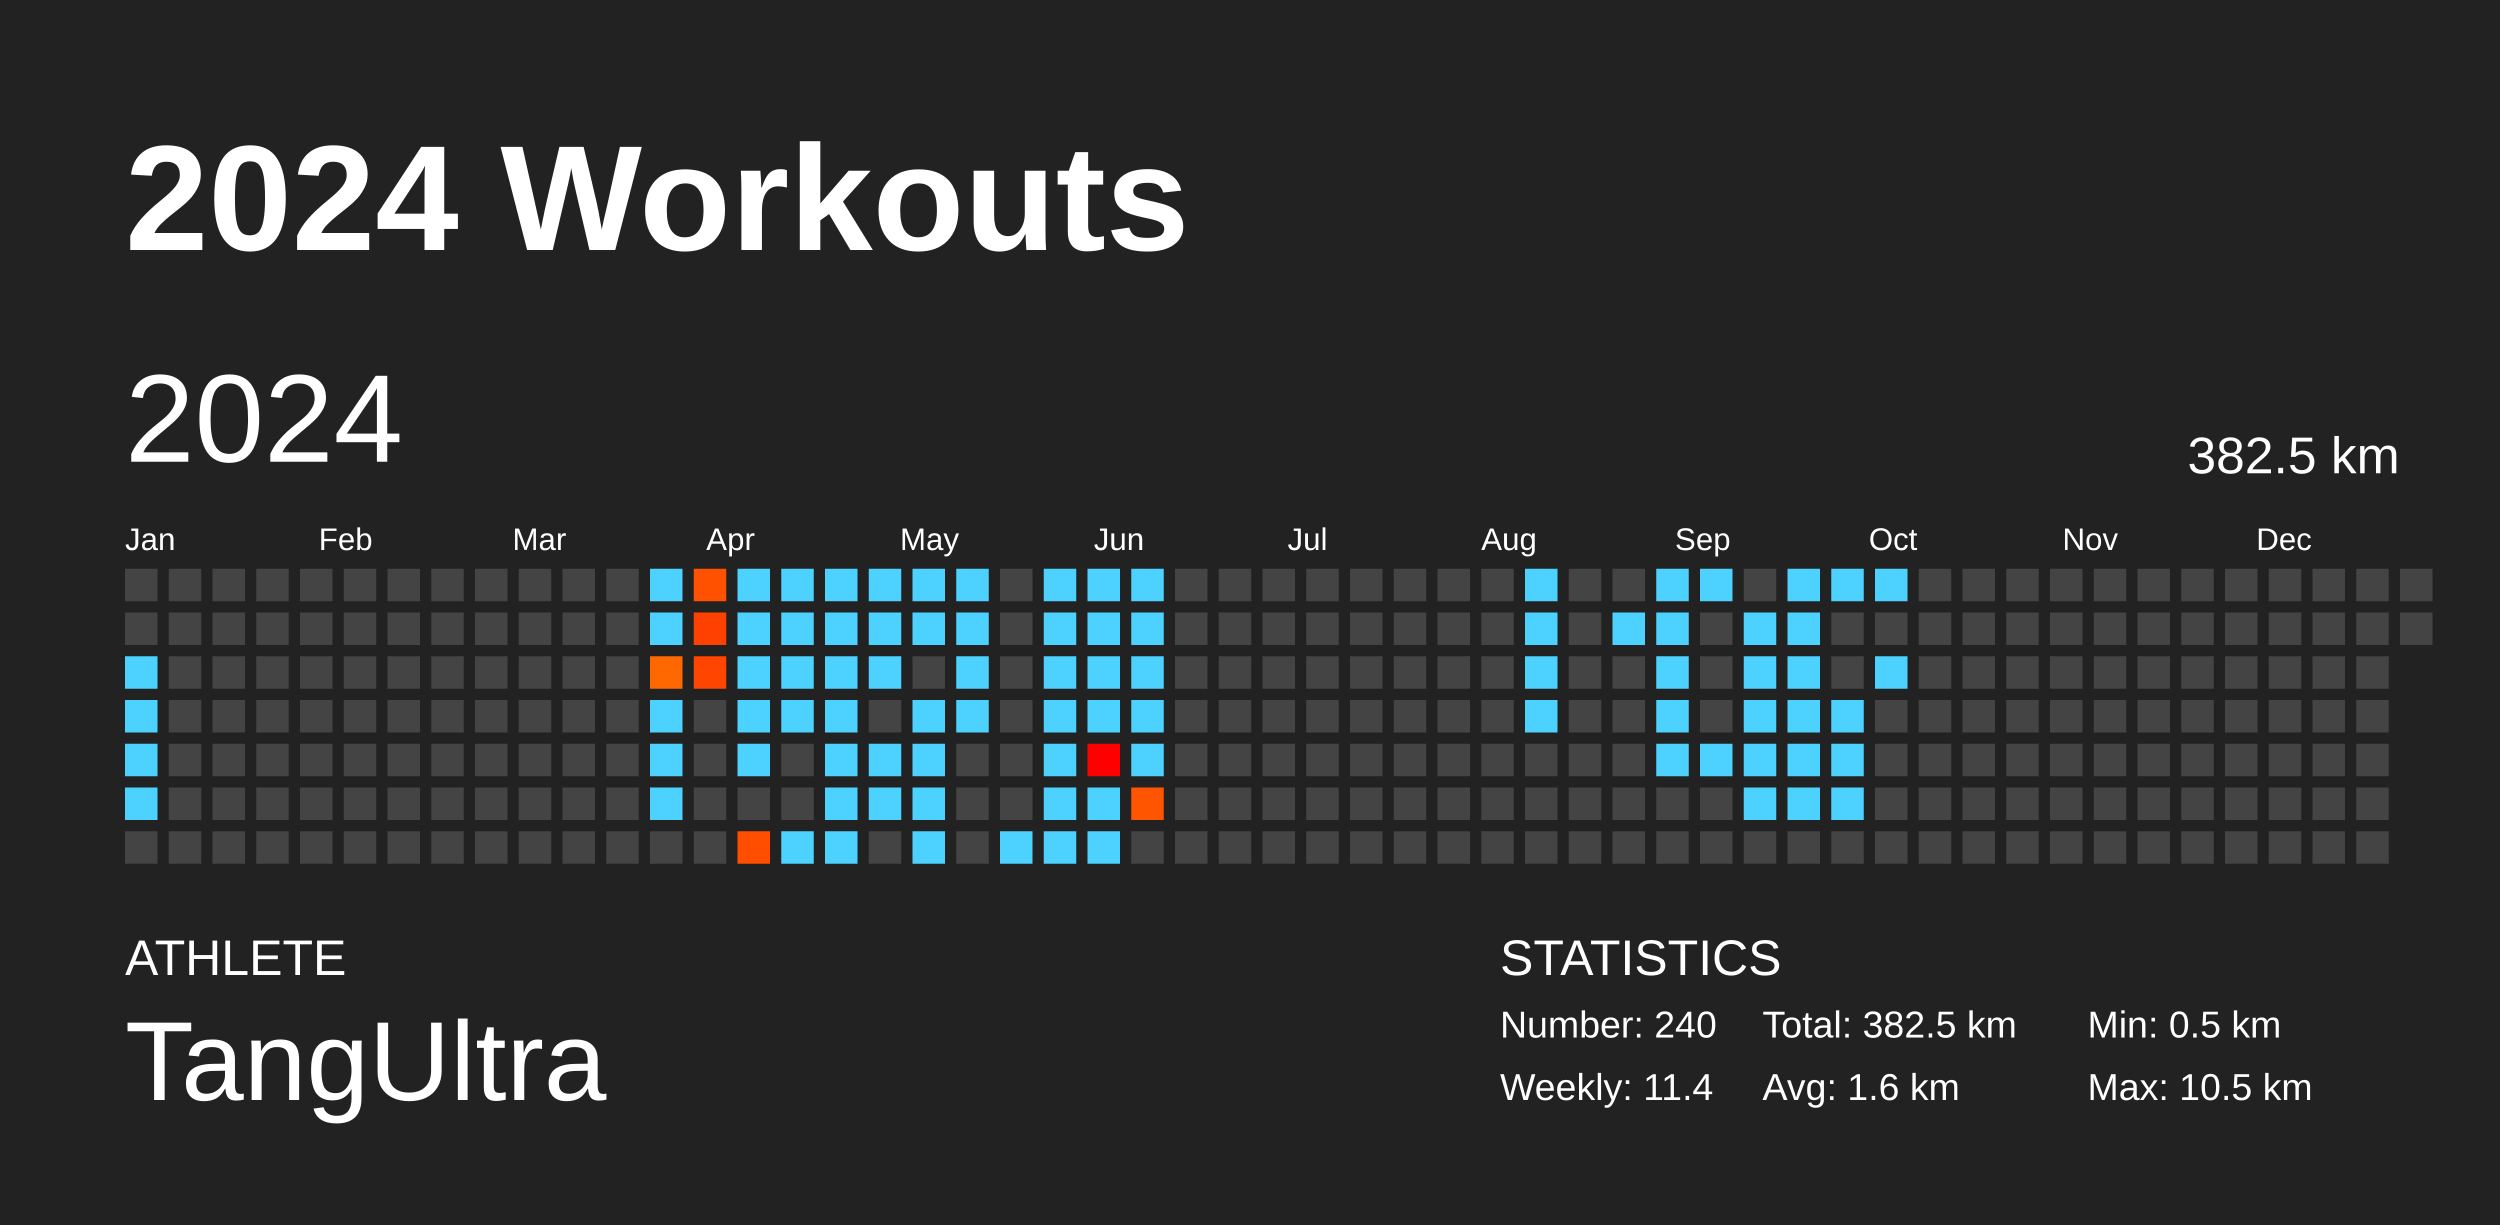
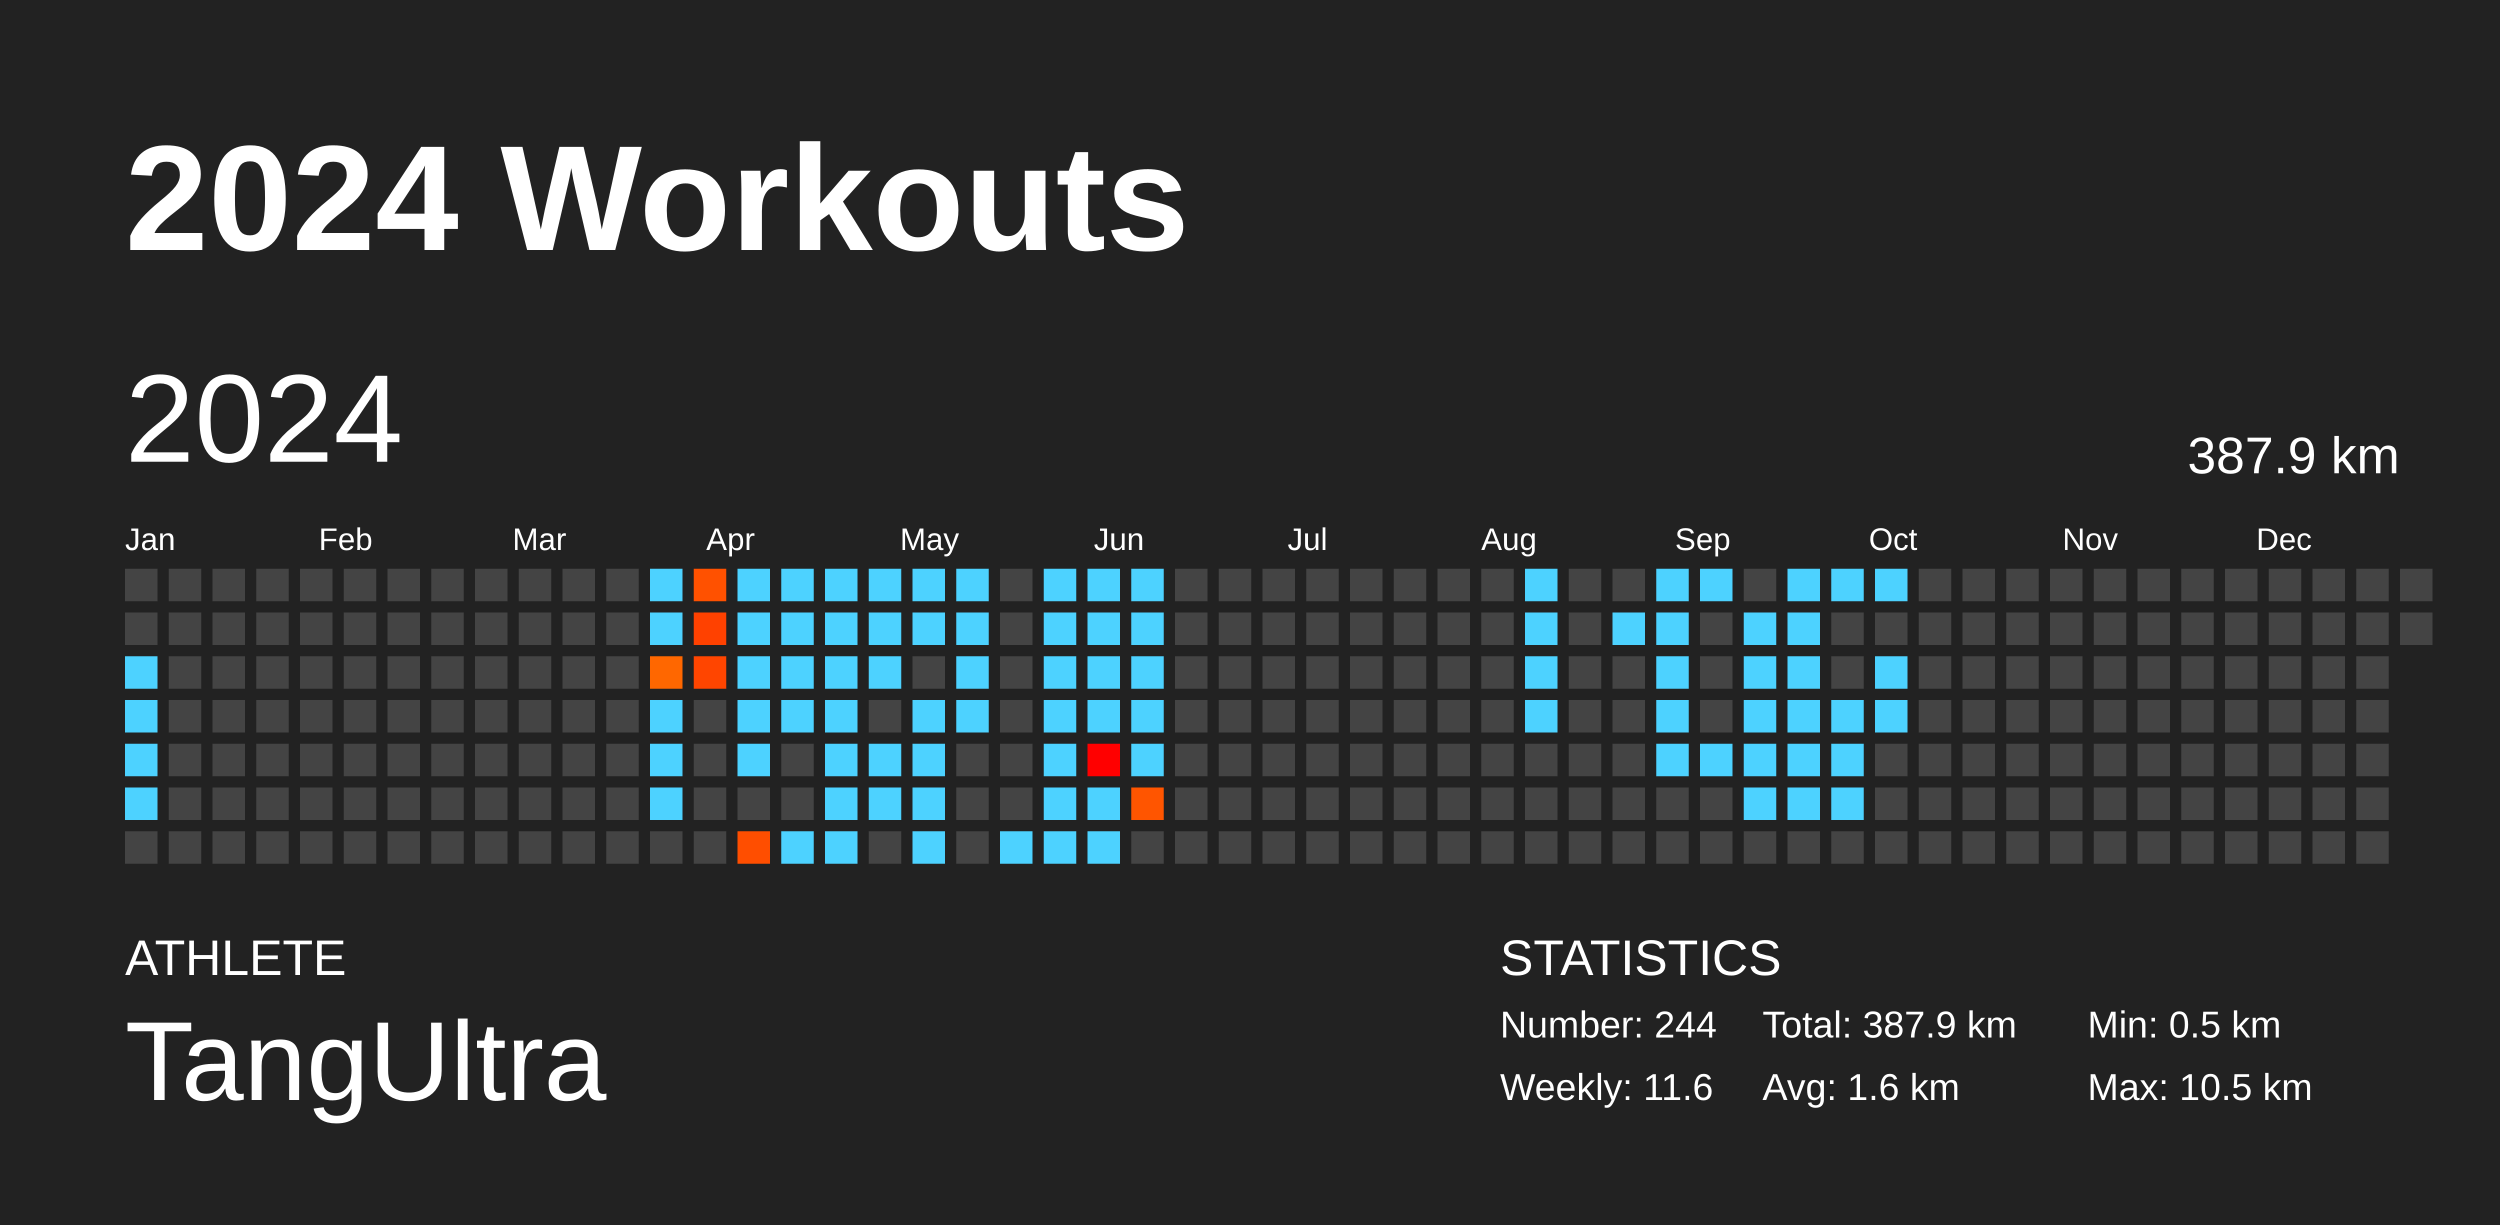
<svg xmlns="http://www.w3.org/2000/svg" baseProfile="full" height="98mm" version="1.1" viewBox="0,0,200,98" width="200mm">
  <defs />
  <rect fill="#222222" height="98" width="200" x="0" y="0" />
  <text fill="#FFFFFF" style="font-size:12px; font-family:Arial; font-weight:bold;" x="10" y="20">2024 Workouts</text>
  <text fill="#FFFFFF" style="font-size:4px; font-family:Arial" x="10" y="78">ATHLETE</text>
  <text fill="#FFFFFF" style="font-size:9px; font-family:Arial" x="10" y="88">TangUltra</text>
  <text fill="#FFFFFF" style="font-size:4px; font-family:Arial" x="120" y="78">STATISTICS</text>
-   <text fill="#FFFFFF" style="font-size:3px; font-family:Arial" x="120" y="83">Number: 240</text>
-   <text fill="#FFFFFF" style="font-size:3px; font-family:Arial" x="120" y="88">Weekly: 11.4</text>
-   <text fill="#FFFFFF" style="font-size:3px; font-family:Arial" x="141" y="83">Total: 382.5 km</text>
+   <text fill="#FFFFFF" style="font-size:3px; font-family:Arial" x="120" y="83">Number: 244</text>
+   <text fill="#FFFFFF" style="font-size:3px; font-family:Arial" x="120" y="88">Weekly: 11.6</text>
+   <text fill="#FFFFFF" style="font-size:3px; font-family:Arial" x="141" y="83">Total: 387.9 km</text>
  <text fill="#FFFFFF" style="font-size:3px; font-family:Arial" x="141" y="88">Avg: 1.6 km</text>
  <text fill="#FFFFFF" style="font-size:3px; font-family:Arial" x="167" y="83">Min: 0.5 km</text>
  <text fill="#FFFFFF" style="font-size:3px; font-family:Arial" x="167" y="88">Max: 10.5 km</text>
  <text dominant-baseline="hanging" fill="#FFFFFF" style="font-size:10.0px; font-family:Arial;" x="10" y="30">2024</text>
-   <text dominant-baseline="hanging" fill="#FFFFFF" style="font-size:4.125px; font-family:Arial;" x="175" y="35">382.5 km</text>
+   <text dominant-baseline="hanging" fill="#FFFFFF" style="font-size:4.125px; font-family:Arial;" x="175" y="35">387.9 km</text>
  <text fill="#FFFFFF" style="font-size:2.5px; font-family:Arial" x="10.0" y="44">Jan</text>
  <text fill="#FFFFFF" style="font-size:2.5px; font-family:Arial" x="25.5" y="44">Feb</text>
  <text fill="#FFFFFF" style="font-size:2.5px; font-family:Arial" x="41.0" y="44">Mar</text>
  <text fill="#FFFFFF" style="font-size:2.5px; font-family:Arial" x="56.5" y="44">Apr</text>
  <text fill="#FFFFFF" style="font-size:2.5px; font-family:Arial" x="72.0" y="44">May</text>
  <text fill="#FFFFFF" style="font-size:2.5px; font-family:Arial" x="87.5" y="44">Jun</text>
  <text fill="#FFFFFF" style="font-size:2.5px; font-family:Arial" x="103.0" y="44">Jul</text>
  <text fill="#FFFFFF" style="font-size:2.5px; font-family:Arial" x="118.5" y="44">Aug</text>
  <text fill="#FFFFFF" style="font-size:2.5px; font-family:Arial" x="134.0" y="44">Sep</text>
  <text fill="#FFFFFF" style="font-size:2.5px; font-family:Arial" x="149.5" y="44">Oct</text>
  <text fill="#FFFFFF" style="font-size:2.5px; font-family:Arial" x="165.0" y="44">Nov</text>
  <text fill="#FFFFFF" style="font-size:2.5px; font-family:Arial" x="180.5" y="44">Dec</text>
  <rect fill="#444444" height="2.6" width="2.6" x="10.0" y="45.5" />
  <rect fill="#444444" height="2.6" width="2.6" x="10.0" y="49.0" />
  <rect fill="#4dd2ff" height="2.6" width="2.6" x="10.0" y="52.5" />
  <rect fill="#4dd2ff" height="2.6" width="2.6" x="10.0" y="56.0" />
  <rect fill="#4dd2ff" height="2.6" width="2.6" x="10.0" y="59.5" />
  <rect fill="#4dd2ff" height="2.6" width="2.6" x="10.0" y="63.0" />
  <rect fill="#444444" height="2.6" width="2.6" x="10.0" y="66.5" />
  <rect fill="#444444" height="2.6" width="2.6" x="13.5" y="45.5" />
  <rect fill="#444444" height="2.6" width="2.6" x="13.5" y="49.0" />
  <rect fill="#444444" height="2.6" width="2.6" x="13.5" y="52.5" />
  <rect fill="#444444" height="2.6" width="2.6" x="13.5" y="56.0" />
  <rect fill="#444444" height="2.6" width="2.6" x="13.5" y="59.5" />
  <rect fill="#444444" height="2.6" width="2.6" x="13.5" y="63.0" />
  <rect fill="#444444" height="2.6" width="2.6" x="13.5" y="66.5" />
  <rect fill="#444444" height="2.6" width="2.6" x="17.0" y="45.5" />
  <rect fill="#444444" height="2.6" width="2.6" x="17.0" y="49.0" />
  <rect fill="#444444" height="2.6" width="2.6" x="17.0" y="52.5" />
  <rect fill="#444444" height="2.6" width="2.6" x="17.0" y="56.0" />
  <rect fill="#444444" height="2.6" width="2.6" x="17.0" y="59.5" />
  <rect fill="#444444" height="2.6" width="2.6" x="17.0" y="63.0" />
  <rect fill="#444444" height="2.6" width="2.6" x="17.0" y="66.5" />
  <rect fill="#444444" height="2.6" width="2.6" x="20.5" y="45.5" />
  <rect fill="#444444" height="2.6" width="2.6" x="20.5" y="49.0" />
  <rect fill="#444444" height="2.6" width="2.6" x="20.5" y="52.5" />
  <rect fill="#444444" height="2.6" width="2.6" x="20.5" y="56.0" />
  <rect fill="#444444" height="2.6" width="2.6" x="20.5" y="59.5" />
  <rect fill="#444444" height="2.6" width="2.6" x="20.5" y="63.0" />
  <rect fill="#444444" height="2.6" width="2.6" x="20.5" y="66.5" />
  <rect fill="#444444" height="2.6" width="2.6" x="24.0" y="45.5" />
  <rect fill="#444444" height="2.6" width="2.6" x="24.0" y="49.0" />
  <rect fill="#444444" height="2.6" width="2.6" x="24.0" y="52.5" />
  <rect fill="#444444" height="2.6" width="2.6" x="24.0" y="56.0" />
  <rect fill="#444444" height="2.6" width="2.6" x="24.0" y="59.5" />
  <rect fill="#444444" height="2.6" width="2.6" x="24.0" y="63.0" />
  <rect fill="#444444" height="2.6" width="2.6" x="24.0" y="66.5" />
  <rect fill="#444444" height="2.6" width="2.6" x="27.5" y="45.5" />
  <rect fill="#444444" height="2.6" width="2.6" x="27.5" y="49.0" />
  <rect fill="#444444" height="2.6" width="2.6" x="27.5" y="52.5" />
  <rect fill="#444444" height="2.6" width="2.6" x="27.5" y="56.0" />
  <rect fill="#444444" height="2.6" width="2.6" x="27.5" y="59.5" />
  <rect fill="#444444" height="2.6" width="2.6" x="27.5" y="63.0" />
  <rect fill="#444444" height="2.6" width="2.6" x="27.5" y="66.5" />
  <rect fill="#444444" height="2.6" width="2.6" x="31.0" y="45.5" />
  <rect fill="#444444" height="2.6" width="2.6" x="31.0" y="49.0" />
  <rect fill="#444444" height="2.6" width="2.6" x="31.0" y="52.5" />
  <rect fill="#444444" height="2.6" width="2.6" x="31.0" y="56.0" />
  <rect fill="#444444" height="2.6" width="2.6" x="31.0" y="59.5" />
  <rect fill="#444444" height="2.6" width="2.6" x="31.0" y="63.0" />
  <rect fill="#444444" height="2.6" width="2.6" x="31.0" y="66.5" />
  <rect fill="#444444" height="2.6" width="2.6" x="34.5" y="45.5" />
  <rect fill="#444444" height="2.6" width="2.6" x="34.5" y="49.0" />
  <rect fill="#444444" height="2.6" width="2.6" x="34.5" y="52.5" />
  <rect fill="#444444" height="2.6" width="2.6" x="34.5" y="56.0" />
  <rect fill="#444444" height="2.6" width="2.6" x="34.5" y="59.5" />
  <rect fill="#444444" height="2.6" width="2.6" x="34.5" y="63.0" />
  <rect fill="#444444" height="2.6" width="2.6" x="34.5" y="66.5" />
  <rect fill="#444444" height="2.6" width="2.6" x="38.0" y="45.5" />
  <rect fill="#444444" height="2.6" width="2.6" x="38.0" y="49.0" />
  <rect fill="#444444" height="2.6" width="2.6" x="38.0" y="52.5" />
  <rect fill="#444444" height="2.6" width="2.6" x="38.0" y="56.0" />
  <rect fill="#444444" height="2.6" width="2.6" x="38.0" y="59.5" />
  <rect fill="#444444" height="2.6" width="2.6" x="38.0" y="63.0" />
  <rect fill="#444444" height="2.6" width="2.6" x="38.0" y="66.5" />
  <rect fill="#444444" height="2.6" width="2.6" x="41.5" y="45.5" />
  <rect fill="#444444" height="2.6" width="2.6" x="41.5" y="49.0" />
  <rect fill="#444444" height="2.6" width="2.6" x="41.5" y="52.5" />
  <rect fill="#444444" height="2.6" width="2.6" x="41.5" y="56.0" />
  <rect fill="#444444" height="2.6" width="2.6" x="41.5" y="59.5" />
  <rect fill="#444444" height="2.6" width="2.6" x="41.5" y="63.0" />
  <rect fill="#444444" height="2.6" width="2.6" x="41.5" y="66.5" />
  <rect fill="#444444" height="2.6" width="2.6" x="45.0" y="45.5" />
  <rect fill="#444444" height="2.6" width="2.6" x="45.0" y="49.0" />
  <rect fill="#444444" height="2.6" width="2.6" x="45.0" y="52.5" />
  <rect fill="#444444" height="2.6" width="2.6" x="45.0" y="56.0" />
  <rect fill="#444444" height="2.6" width="2.6" x="45.0" y="59.5" />
  <rect fill="#444444" height="2.6" width="2.6" x="45.0" y="63.0" />
  <rect fill="#444444" height="2.6" width="2.6" x="45.0" y="66.5" />
  <rect fill="#444444" height="2.6" width="2.6" x="48.5" y="45.5" />
  <rect fill="#444444" height="2.6" width="2.6" x="48.5" y="49.0" />
  <rect fill="#444444" height="2.6" width="2.6" x="48.5" y="52.5" />
  <rect fill="#444444" height="2.6" width="2.6" x="48.5" y="56.0" />
  <rect fill="#444444" height="2.6" width="2.6" x="48.5" y="59.5" />
  <rect fill="#444444" height="2.6" width="2.6" x="48.5" y="63.0" />
  <rect fill="#444444" height="2.6" width="2.6" x="48.5" y="66.5" />
  <rect fill="#4dd2ff" height="2.6" width="2.6" x="52.0" y="45.5" />
  <rect fill="#4dd2ff" height="2.6" width="2.6" x="52.0" y="49.0" />
  <rect fill="#ff6700" height="2.6" width="2.6" x="52.0" y="52.5" />
  <rect fill="#4dd2ff" height="2.6" width="2.6" x="52.0" y="56.0" />
  <rect fill="#4dd2ff" height="2.6" width="2.6" x="52.0" y="59.5" />
  <rect fill="#4dd2ff" height="2.6" width="2.6" x="52.0" y="63.0" />
  <rect fill="#444444" height="2.6" width="2.6" x="52.0" y="66.5" />
  <rect fill="#ff5100" height="2.6" width="2.6" x="55.5" y="45.5" />
  <rect fill="#ff4100" height="2.6" width="2.6" x="55.5" y="49.0" />
  <rect fill="#ff4500" height="2.6" width="2.6" x="55.5" y="52.5" />
  <rect fill="#444444" height="2.6" width="2.6" x="55.5" y="56.0" />
  <rect fill="#444444" height="2.6" width="2.6" x="55.5" y="59.5" />
  <rect fill="#444444" height="2.6" width="2.6" x="55.5" y="63.0" />
  <rect fill="#444444" height="2.6" width="2.6" x="55.5" y="66.5" />
  <rect fill="#4dd2ff" height="2.6" width="2.6" x="59.0" y="45.5" />
  <rect fill="#4dd2ff" height="2.6" width="2.6" x="59.0" y="49.0" />
  <rect fill="#4dd2ff" height="2.6" width="2.6" x="59.0" y="52.5" />
  <rect fill="#4dd2ff" height="2.6" width="2.6" x="59.0" y="56.0" />
  <rect fill="#4dd2ff" height="2.6" width="2.6" x="59.0" y="59.5" />
  <rect fill="#444444" height="2.6" width="2.6" x="59.0" y="63.0" />
  <rect fill="#ff4e00" height="2.6" width="2.6" x="59.0" y="66.5" />
  <rect fill="#4dd2ff" height="2.6" width="2.6" x="62.5" y="45.5" />
  <rect fill="#4dd2ff" height="2.6" width="2.6" x="62.5" y="49.0" />
  <rect fill="#4dd2ff" height="2.6" width="2.6" x="62.5" y="52.5" />
  <rect fill="#4dd2ff" height="2.6" width="2.6" x="62.5" y="56.0" />
  <rect fill="#444444" height="2.6" width="2.6" x="62.5" y="59.5" />
  <rect fill="#444444" height="2.6" width="2.6" x="62.5" y="63.0" />
  <rect fill="#4dd2ff" height="2.6" width="2.6" x="62.5" y="66.5" />
  <rect fill="#4dd2ff" height="2.6" width="2.6" x="66.0" y="45.5" />
  <rect fill="#4dd2ff" height="2.6" width="2.6" x="66.0" y="49.0" />
  <rect fill="#4dd2ff" height="2.6" width="2.6" x="66.0" y="52.5" />
  <rect fill="#4dd2ff" height="2.6" width="2.6" x="66.0" y="56.0" />
  <rect fill="#4dd2ff" height="2.6" width="2.6" x="66.0" y="59.5" />
  <rect fill="#4dd2ff" height="2.6" width="2.6" x="66.0" y="63.0" />
  <rect fill="#4dd2ff" height="2.6" width="2.6" x="66.0" y="66.5" />
  <rect fill="#4dd2ff" height="2.6" width="2.6" x="69.5" y="45.5" />
  <rect fill="#4dd2ff" height="2.6" width="2.6" x="69.5" y="49.0" />
  <rect fill="#4dd2ff" height="2.6" width="2.6" x="69.5" y="52.5" />
  <rect fill="#444444" height="2.6" width="2.6" x="69.5" y="56.0" />
  <rect fill="#4dd2ff" height="2.6" width="2.6" x="69.5" y="59.5" />
  <rect fill="#4dd2ff" height="2.6" width="2.6" x="69.5" y="63.0" />
  <rect fill="#444444" height="2.6" width="2.6" x="69.5" y="66.5" />
  <rect fill="#4dd2ff" height="2.6" width="2.6" x="73.0" y="45.5" />
  <rect fill="#4dd2ff" height="2.6" width="2.6" x="73.0" y="49.0" />
  <rect fill="#444444" height="2.6" width="2.6" x="73.0" y="52.5" />
  <rect fill="#4dd2ff" height="2.6" width="2.6" x="73.0" y="56.0" />
  <rect fill="#4dd2ff" height="2.6" width="2.6" x="73.0" y="59.5" />
  <rect fill="#4dd2ff" height="2.6" width="2.6" x="73.0" y="63.0" />
  <rect fill="#4dd2ff" height="2.6" width="2.6" x="73.0" y="66.5" />
  <rect fill="#4dd2ff" height="2.6" width="2.6" x="76.5" y="45.5" />
  <rect fill="#4dd2ff" height="2.6" width="2.6" x="76.5" y="49.0" />
  <rect fill="#4dd2ff" height="2.6" width="2.6" x="76.5" y="52.5" />
  <rect fill="#4dd2ff" height="2.6" width="2.6" x="76.5" y="56.0" />
  <rect fill="#444444" height="2.6" width="2.6" x="76.5" y="59.5" />
  <rect fill="#444444" height="2.6" width="2.6" x="76.5" y="63.0" />
  <rect fill="#444444" height="2.6" width="2.6" x="76.5" y="66.5" />
  <rect fill="#444444" height="2.6" width="2.6" x="80.0" y="45.5" />
  <rect fill="#444444" height="2.6" width="2.6" x="80.0" y="49.0" />
  <rect fill="#444444" height="2.6" width="2.6" x="80.0" y="52.5" />
  <rect fill="#444444" height="2.6" width="2.6" x="80.0" y="56.0" />
  <rect fill="#444444" height="2.6" width="2.6" x="80.0" y="59.5" />
  <rect fill="#444444" height="2.6" width="2.6" x="80.0" y="63.0" />
  <rect fill="#4dd2ff" height="2.6" width="2.6" x="80.0" y="66.5" />
  <rect fill="#4dd2ff" height="2.6" width="2.6" x="83.5" y="45.5" />
  <rect fill="#4dd2ff" height="2.6" width="2.6" x="83.5" y="49.0" />
  <rect fill="#4dd2ff" height="2.6" width="2.6" x="83.5" y="52.5" />
  <rect fill="#4dd2ff" height="2.6" width="2.6" x="83.5" y="56.0" />
  <rect fill="#4dd2ff" height="2.6" width="2.6" x="83.5" y="59.5" />
  <rect fill="#4dd2ff" height="2.6" width="2.6" x="83.5" y="63.0" />
  <rect fill="#4dd2ff" height="2.6" width="2.6" x="83.5" y="66.5" />
  <rect fill="#4dd2ff" height="2.6" width="2.6" x="87.0" y="45.5" />
  <rect fill="#4dd2ff" height="2.6" width="2.6" x="87.0" y="49.0" />
  <rect fill="#4dd2ff" height="2.6" width="2.6" x="87.0" y="52.5" />
  <rect fill="#4dd2ff" height="2.6" width="2.6" x="87.0" y="56.0" />
  <rect fill="#ff0000" height="2.6" width="2.6" x="87.0" y="59.5" />
  <rect fill="#4dd2ff" height="2.6" width="2.6" x="87.0" y="63.0" />
  <rect fill="#4dd2ff" height="2.6" width="2.6" x="87.0" y="66.5" />
  <rect fill="#4dd2ff" height="2.6" width="2.6" x="90.5" y="45.5" />
  <rect fill="#4dd2ff" height="2.6" width="2.6" x="90.5" y="49.0" />
  <rect fill="#4dd2ff" height="2.6" width="2.6" x="90.5" y="52.5" />
  <rect fill="#4dd2ff" height="2.6" width="2.6" x="90.5" y="56.0" />
  <rect fill="#4dd2ff" height="2.6" width="2.6" x="90.5" y="59.5" />
  <rect fill="#ff5500" height="2.6" width="2.6" x="90.5" y="63.0" />
  <rect fill="#444444" height="2.6" width="2.6" x="90.5" y="66.5" />
  <rect fill="#444444" height="2.6" width="2.6" x="94.0" y="45.5" />
  <rect fill="#444444" height="2.6" width="2.6" x="94.0" y="49.0" />
  <rect fill="#444444" height="2.6" width="2.6" x="94.0" y="52.5" />
  <rect fill="#444444" height="2.6" width="2.6" x="94.0" y="56.0" />
  <rect fill="#444444" height="2.6" width="2.6" x="94.0" y="59.5" />
  <rect fill="#444444" height="2.6" width="2.6" x="94.0" y="63.0" />
  <rect fill="#444444" height="2.6" width="2.6" x="94.0" y="66.5" />
  <rect fill="#444444" height="2.6" width="2.6" x="97.5" y="45.5" />
  <rect fill="#444444" height="2.6" width="2.6" x="97.5" y="49.0" />
  <rect fill="#444444" height="2.6" width="2.6" x="97.5" y="52.5" />
  <rect fill="#444444" height="2.6" width="2.6" x="97.5" y="56.0" />
  <rect fill="#444444" height="2.6" width="2.6" x="97.5" y="59.5" />
  <rect fill="#444444" height="2.6" width="2.6" x="97.5" y="63.0" />
  <rect fill="#444444" height="2.6" width="2.6" x="97.5" y="66.5" />
  <rect fill="#444444" height="2.6" width="2.6" x="101.0" y="45.5" />
  <rect fill="#444444" height="2.6" width="2.6" x="101.0" y="49.0" />
  <rect fill="#444444" height="2.6" width="2.6" x="101.0" y="52.5" />
  <rect fill="#444444" height="2.6" width="2.6" x="101.0" y="56.0" />
  <rect fill="#444444" height="2.6" width="2.6" x="101.0" y="59.5" />
  <rect fill="#444444" height="2.6" width="2.6" x="101.0" y="63.0" />
  <rect fill="#444444" height="2.6" width="2.6" x="101.0" y="66.5" />
  <rect fill="#444444" height="2.6" width="2.6" x="104.5" y="45.5" />
  <rect fill="#444444" height="2.6" width="2.6" x="104.5" y="49.0" />
  <rect fill="#444444" height="2.6" width="2.6" x="104.5" y="52.5" />
  <rect fill="#444444" height="2.6" width="2.6" x="104.5" y="56.0" />
  <rect fill="#444444" height="2.6" width="2.6" x="104.5" y="59.5" />
  <rect fill="#444444" height="2.6" width="2.6" x="104.5" y="63.0" />
  <rect fill="#444444" height="2.6" width="2.6" x="104.5" y="66.5" />
  <rect fill="#444444" height="2.6" width="2.6" x="108.0" y="45.5" />
  <rect fill="#444444" height="2.6" width="2.6" x="108.0" y="49.0" />
  <rect fill="#444444" height="2.6" width="2.6" x="108.0" y="52.5" />
  <rect fill="#444444" height="2.6" width="2.6" x="108.0" y="56.0" />
  <rect fill="#444444" height="2.6" width="2.6" x="108.0" y="59.5" />
  <rect fill="#444444" height="2.6" width="2.6" x="108.0" y="63.0" />
  <rect fill="#444444" height="2.6" width="2.6" x="108.0" y="66.5" />
  <rect fill="#444444" height="2.6" width="2.6" x="111.5" y="45.5" />
  <rect fill="#444444" height="2.6" width="2.6" x="111.5" y="49.0" />
  <rect fill="#444444" height="2.6" width="2.6" x="111.5" y="52.5" />
  <rect fill="#444444" height="2.6" width="2.6" x="111.5" y="56.0" />
  <rect fill="#444444" height="2.6" width="2.6" x="111.5" y="59.5" />
  <rect fill="#444444" height="2.6" width="2.6" x="111.5" y="63.0" />
  <rect fill="#444444" height="2.6" width="2.6" x="111.5" y="66.5" />
  <rect fill="#444444" height="2.6" width="2.6" x="115.0" y="45.5" />
  <rect fill="#444444" height="2.6" width="2.6" x="115.0" y="49.0" />
  <rect fill="#444444" height="2.6" width="2.6" x="115.0" y="52.5" />
  <rect fill="#444444" height="2.6" width="2.6" x="115.0" y="56.0" />
  <rect fill="#444444" height="2.6" width="2.6" x="115.0" y="59.5" />
  <rect fill="#444444" height="2.6" width="2.6" x="115.0" y="63.0" />
  <rect fill="#444444" height="2.6" width="2.6" x="115.0" y="66.5" />
  <rect fill="#444444" height="2.6" width="2.6" x="118.5" y="45.5" />
  <rect fill="#444444" height="2.6" width="2.6" x="118.5" y="49.0" />
  <rect fill="#444444" height="2.6" width="2.6" x="118.5" y="52.5" />
  <rect fill="#444444" height="2.6" width="2.6" x="118.5" y="56.0" />
  <rect fill="#444444" height="2.6" width="2.6" x="118.5" y="59.5" />
  <rect fill="#444444" height="2.6" width="2.6" x="118.5" y="63.0" />
  <rect fill="#444444" height="2.6" width="2.6" x="118.5" y="66.5" />
  <rect fill="#4dd2ff" height="2.6" width="2.6" x="122.0" y="45.5" />
  <rect fill="#4dd2ff" height="2.6" width="2.6" x="122.0" y="49.0" />
  <rect fill="#4dd2ff" height="2.6" width="2.6" x="122.0" y="52.5" />
  <rect fill="#4dd2ff" height="2.6" width="2.6" x="122.0" y="56.0" />
  <rect fill="#444444" height="2.6" width="2.6" x="122.0" y="59.5" />
  <rect fill="#444444" height="2.6" width="2.6" x="122.0" y="63.0" />
  <rect fill="#444444" height="2.6" width="2.6" x="122.0" y="66.5" />
  <rect fill="#444444" height="2.6" width="2.6" x="125.5" y="45.5" />
  <rect fill="#444444" height="2.6" width="2.6" x="125.5" y="49.0" />
  <rect fill="#444444" height="2.6" width="2.6" x="125.5" y="52.5" />
  <rect fill="#444444" height="2.6" width="2.6" x="125.5" y="56.0" />
  <rect fill="#444444" height="2.6" width="2.6" x="125.5" y="59.5" />
  <rect fill="#444444" height="2.6" width="2.6" x="125.5" y="63.0" />
  <rect fill="#444444" height="2.6" width="2.6" x="125.5" y="66.5" />
  <rect fill="#444444" height="2.6" width="2.6" x="129.0" y="45.5" />
  <rect fill="#4dd2ff" height="2.6" width="2.6" x="129.0" y="49.0" />
  <rect fill="#444444" height="2.6" width="2.6" x="129.0" y="52.5" />
  <rect fill="#444444" height="2.6" width="2.6" x="129.0" y="56.0" />
  <rect fill="#444444" height="2.6" width="2.6" x="129.0" y="59.5" />
  <rect fill="#444444" height="2.6" width="2.6" x="129.0" y="63.0" />
  <rect fill="#444444" height="2.6" width="2.6" x="129.0" y="66.5" />
  <rect fill="#4dd2ff" height="2.6" width="2.6" x="132.5" y="45.5" />
  <rect fill="#4dd2ff" height="2.6" width="2.6" x="132.5" y="49.0" />
  <rect fill="#4dd2ff" height="2.6" width="2.6" x="132.5" y="52.5" />
  <rect fill="#4dd2ff" height="2.6" width="2.6" x="132.5" y="56.0" />
  <rect fill="#4dd2ff" height="2.6" width="2.6" x="132.5" y="59.5" />
  <rect fill="#444444" height="2.6" width="2.6" x="132.5" y="63.0" />
  <rect fill="#444444" height="2.6" width="2.6" x="132.5" y="66.5" />
  <rect fill="#4dd2ff" height="2.6" width="2.6" x="136.0" y="45.5" />
  <rect fill="#444444" height="2.6" width="2.6" x="136.0" y="49.0" />
  <rect fill="#444444" height="2.6" width="2.6" x="136.0" y="52.5" />
  <rect fill="#444444" height="2.6" width="2.6" x="136.0" y="56.0" />
  <rect fill="#4dd2ff" height="2.6" width="2.6" x="136.0" y="59.5" />
  <rect fill="#444444" height="2.6" width="2.6" x="136.0" y="63.0" />
  <rect fill="#444444" height="2.6" width="2.6" x="136.0" y="66.5" />
  <rect fill="#444444" height="2.6" width="2.6" x="139.5" y="45.5" />
  <rect fill="#4dd2ff" height="2.6" width="2.6" x="139.5" y="49.0" />
  <rect fill="#4dd2ff" height="2.6" width="2.6" x="139.5" y="52.5" />
  <rect fill="#4dd2ff" height="2.6" width="2.6" x="139.5" y="56.0" />
  <rect fill="#4dd2ff" height="2.6" width="2.6" x="139.5" y="59.5" />
  <rect fill="#4dd2ff" height="2.6" width="2.6" x="139.5" y="63.0" />
  <rect fill="#444444" height="2.6" width="2.6" x="139.5" y="66.5" />
  <rect fill="#4dd2ff" height="2.6" width="2.6" x="143.0" y="45.5" />
  <rect fill="#4dd2ff" height="2.6" width="2.6" x="143.0" y="49.0" />
  <rect fill="#4dd2ff" height="2.6" width="2.6" x="143.0" y="52.5" />
  <rect fill="#4dd2ff" height="2.6" width="2.6" x="143.0" y="56.0" />
  <rect fill="#4dd2ff" height="2.6" width="2.6" x="143.0" y="59.5" />
  <rect fill="#4dd2ff" height="2.6" width="2.6" x="143.0" y="63.0" />
  <rect fill="#444444" height="2.6" width="2.6" x="143.0" y="66.5" />
  <rect fill="#4dd2ff" height="2.6" width="2.6" x="146.5" y="45.5" />
  <rect fill="#444444" height="2.6" width="2.6" x="146.5" y="49.0" />
  <rect fill="#444444" height="2.6" width="2.6" x="146.5" y="52.5" />
  <rect fill="#4dd2ff" height="2.6" width="2.6" x="146.5" y="56.0" />
  <rect fill="#4dd2ff" height="2.6" width="2.6" x="146.5" y="59.5" />
  <rect fill="#4dd2ff" height="2.6" width="2.6" x="146.5" y="63.0" />
  <rect fill="#444444" height="2.6" width="2.6" x="146.5" y="66.5" />
  <rect fill="#4dd2ff" height="2.6" width="2.6" x="150.0" y="45.5" />
  <rect fill="#444444" height="2.6" width="2.6" x="150.0" y="49.0" />
  <rect fill="#4dd2ff" height="2.6" width="2.6" x="150.0" y="52.5" />
-   <rect fill="#444444" height="2.6" width="2.6" x="150.0" y="56.0" />
+   <rect fill="#4dd2ff" height="2.6" width="2.6" x="150.0" y="56.0" />
  <rect fill="#444444" height="2.6" width="2.6" x="150.0" y="59.5" />
  <rect fill="#444444" height="2.6" width="2.6" x="150.0" y="63.0" />
  <rect fill="#444444" height="2.6" width="2.6" x="150.0" y="66.5" />
  <rect fill="#444444" height="2.6" width="2.6" x="153.5" y="45.5" />
  <rect fill="#444444" height="2.6" width="2.6" x="153.5" y="49.0" />
  <rect fill="#444444" height="2.6" width="2.6" x="153.5" y="52.5" />
  <rect fill="#444444" height="2.6" width="2.6" x="153.5" y="56.0" />
  <rect fill="#444444" height="2.6" width="2.6" x="153.5" y="59.5" />
  <rect fill="#444444" height="2.6" width="2.6" x="153.5" y="63.0" />
  <rect fill="#444444" height="2.6" width="2.6" x="153.5" y="66.5" />
  <rect fill="#444444" height="2.6" width="2.6" x="157.0" y="45.5" />
  <rect fill="#444444" height="2.6" width="2.6" x="157.0" y="49.0" />
  <rect fill="#444444" height="2.6" width="2.6" x="157.0" y="52.5" />
  <rect fill="#444444" height="2.6" width="2.6" x="157.0" y="56.0" />
  <rect fill="#444444" height="2.6" width="2.6" x="157.0" y="59.5" />
  <rect fill="#444444" height="2.6" width="2.6" x="157.0" y="63.0" />
  <rect fill="#444444" height="2.6" width="2.6" x="157.0" y="66.5" />
  <rect fill="#444444" height="2.6" width="2.6" x="160.5" y="45.5" />
  <rect fill="#444444" height="2.6" width="2.6" x="160.5" y="49.0" />
  <rect fill="#444444" height="2.6" width="2.6" x="160.5" y="52.5" />
  <rect fill="#444444" height="2.6" width="2.6" x="160.5" y="56.0" />
  <rect fill="#444444" height="2.6" width="2.6" x="160.5" y="59.5" />
  <rect fill="#444444" height="2.6" width="2.6" x="160.5" y="63.0" />
  <rect fill="#444444" height="2.6" width="2.6" x="160.5" y="66.5" />
  <rect fill="#444444" height="2.6" width="2.6" x="164.0" y="45.5" />
  <rect fill="#444444" height="2.6" width="2.6" x="164.0" y="49.0" />
  <rect fill="#444444" height="2.6" width="2.6" x="164.0" y="52.5" />
  <rect fill="#444444" height="2.6" width="2.6" x="164.0" y="56.0" />
  <rect fill="#444444" height="2.6" width="2.6" x="164.0" y="59.5" />
  <rect fill="#444444" height="2.6" width="2.6" x="164.0" y="63.0" />
  <rect fill="#444444" height="2.6" width="2.6" x="164.0" y="66.5" />
  <rect fill="#444444" height="2.6" width="2.6" x="167.5" y="45.5" />
  <rect fill="#444444" height="2.6" width="2.6" x="167.5" y="49.0" />
  <rect fill="#444444" height="2.6" width="2.6" x="167.5" y="52.5" />
  <rect fill="#444444" height="2.6" width="2.6" x="167.5" y="56.0" />
  <rect fill="#444444" height="2.6" width="2.6" x="167.5" y="59.5" />
  <rect fill="#444444" height="2.6" width="2.6" x="167.5" y="63.0" />
  <rect fill="#444444" height="2.6" width="2.6" x="167.5" y="66.5" />
  <rect fill="#444444" height="2.6" width="2.6" x="171.0" y="45.5" />
  <rect fill="#444444" height="2.6" width="2.6" x="171.0" y="49.0" />
  <rect fill="#444444" height="2.6" width="2.6" x="171.0" y="52.5" />
  <rect fill="#444444" height="2.6" width="2.6" x="171.0" y="56.0" />
  <rect fill="#444444" height="2.6" width="2.6" x="171.0" y="59.5" />
  <rect fill="#444444" height="2.6" width="2.6" x="171.0" y="63.0" />
  <rect fill="#444444" height="2.6" width="2.6" x="171.0" y="66.5" />
  <rect fill="#444444" height="2.6" width="2.6" x="174.5" y="45.5" />
  <rect fill="#444444" height="2.6" width="2.6" x="174.5" y="49.0" />
  <rect fill="#444444" height="2.6" width="2.6" x="174.5" y="52.5" />
  <rect fill="#444444" height="2.6" width="2.6" x="174.5" y="56.0" />
  <rect fill="#444444" height="2.6" width="2.6" x="174.5" y="59.5" />
  <rect fill="#444444" height="2.6" width="2.6" x="174.5" y="63.0" />
  <rect fill="#444444" height="2.6" width="2.6" x="174.5" y="66.5" />
  <rect fill="#444444" height="2.6" width="2.6" x="178.0" y="45.5" />
  <rect fill="#444444" height="2.6" width="2.6" x="178.0" y="49.0" />
  <rect fill="#444444" height="2.6" width="2.6" x="178.0" y="52.5" />
  <rect fill="#444444" height="2.6" width="2.6" x="178.0" y="56.0" />
  <rect fill="#444444" height="2.6" width="2.6" x="178.0" y="59.5" />
  <rect fill="#444444" height="2.6" width="2.6" x="178.0" y="63.0" />
  <rect fill="#444444" height="2.6" width="2.6" x="178.0" y="66.5" />
  <rect fill="#444444" height="2.6" width="2.6" x="181.5" y="45.5" />
  <rect fill="#444444" height="2.6" width="2.6" x="181.5" y="49.0" />
  <rect fill="#444444" height="2.6" width="2.6" x="181.5" y="52.5" />
  <rect fill="#444444" height="2.6" width="2.6" x="181.5" y="56.0" />
  <rect fill="#444444" height="2.6" width="2.6" x="181.5" y="59.5" />
  <rect fill="#444444" height="2.6" width="2.6" x="181.5" y="63.0" />
  <rect fill="#444444" height="2.6" width="2.6" x="181.5" y="66.5" />
  <rect fill="#444444" height="2.6" width="2.6" x="185.0" y="45.5" />
  <rect fill="#444444" height="2.6" width="2.6" x="185.0" y="49.0" />
  <rect fill="#444444" height="2.6" width="2.6" x="185.0" y="52.5" />
  <rect fill="#444444" height="2.6" width="2.6" x="185.0" y="56.0" />
  <rect fill="#444444" height="2.6" width="2.6" x="185.0" y="59.5" />
  <rect fill="#444444" height="2.6" width="2.6" x="185.0" y="63.0" />
  <rect fill="#444444" height="2.6" width="2.6" x="185.0" y="66.5" />
  <rect fill="#444444" height="2.6" width="2.6" x="188.5" y="45.5" />
  <rect fill="#444444" height="2.6" width="2.6" x="188.5" y="49.0" />
  <rect fill="#444444" height="2.6" width="2.6" x="188.5" y="52.5" />
  <rect fill="#444444" height="2.6" width="2.6" x="188.5" y="56.0" />
  <rect fill="#444444" height="2.6" width="2.6" x="188.5" y="59.5" />
  <rect fill="#444444" height="2.6" width="2.6" x="188.5" y="63.0" />
  <rect fill="#444444" height="2.6" width="2.6" x="188.5" y="66.5" />
  <rect fill="#444444" height="2.6" width="2.6" x="192.0" y="45.5" />
  <rect fill="#444444" height="2.6" width="2.6" x="192.0" y="49.0" />
</svg>
